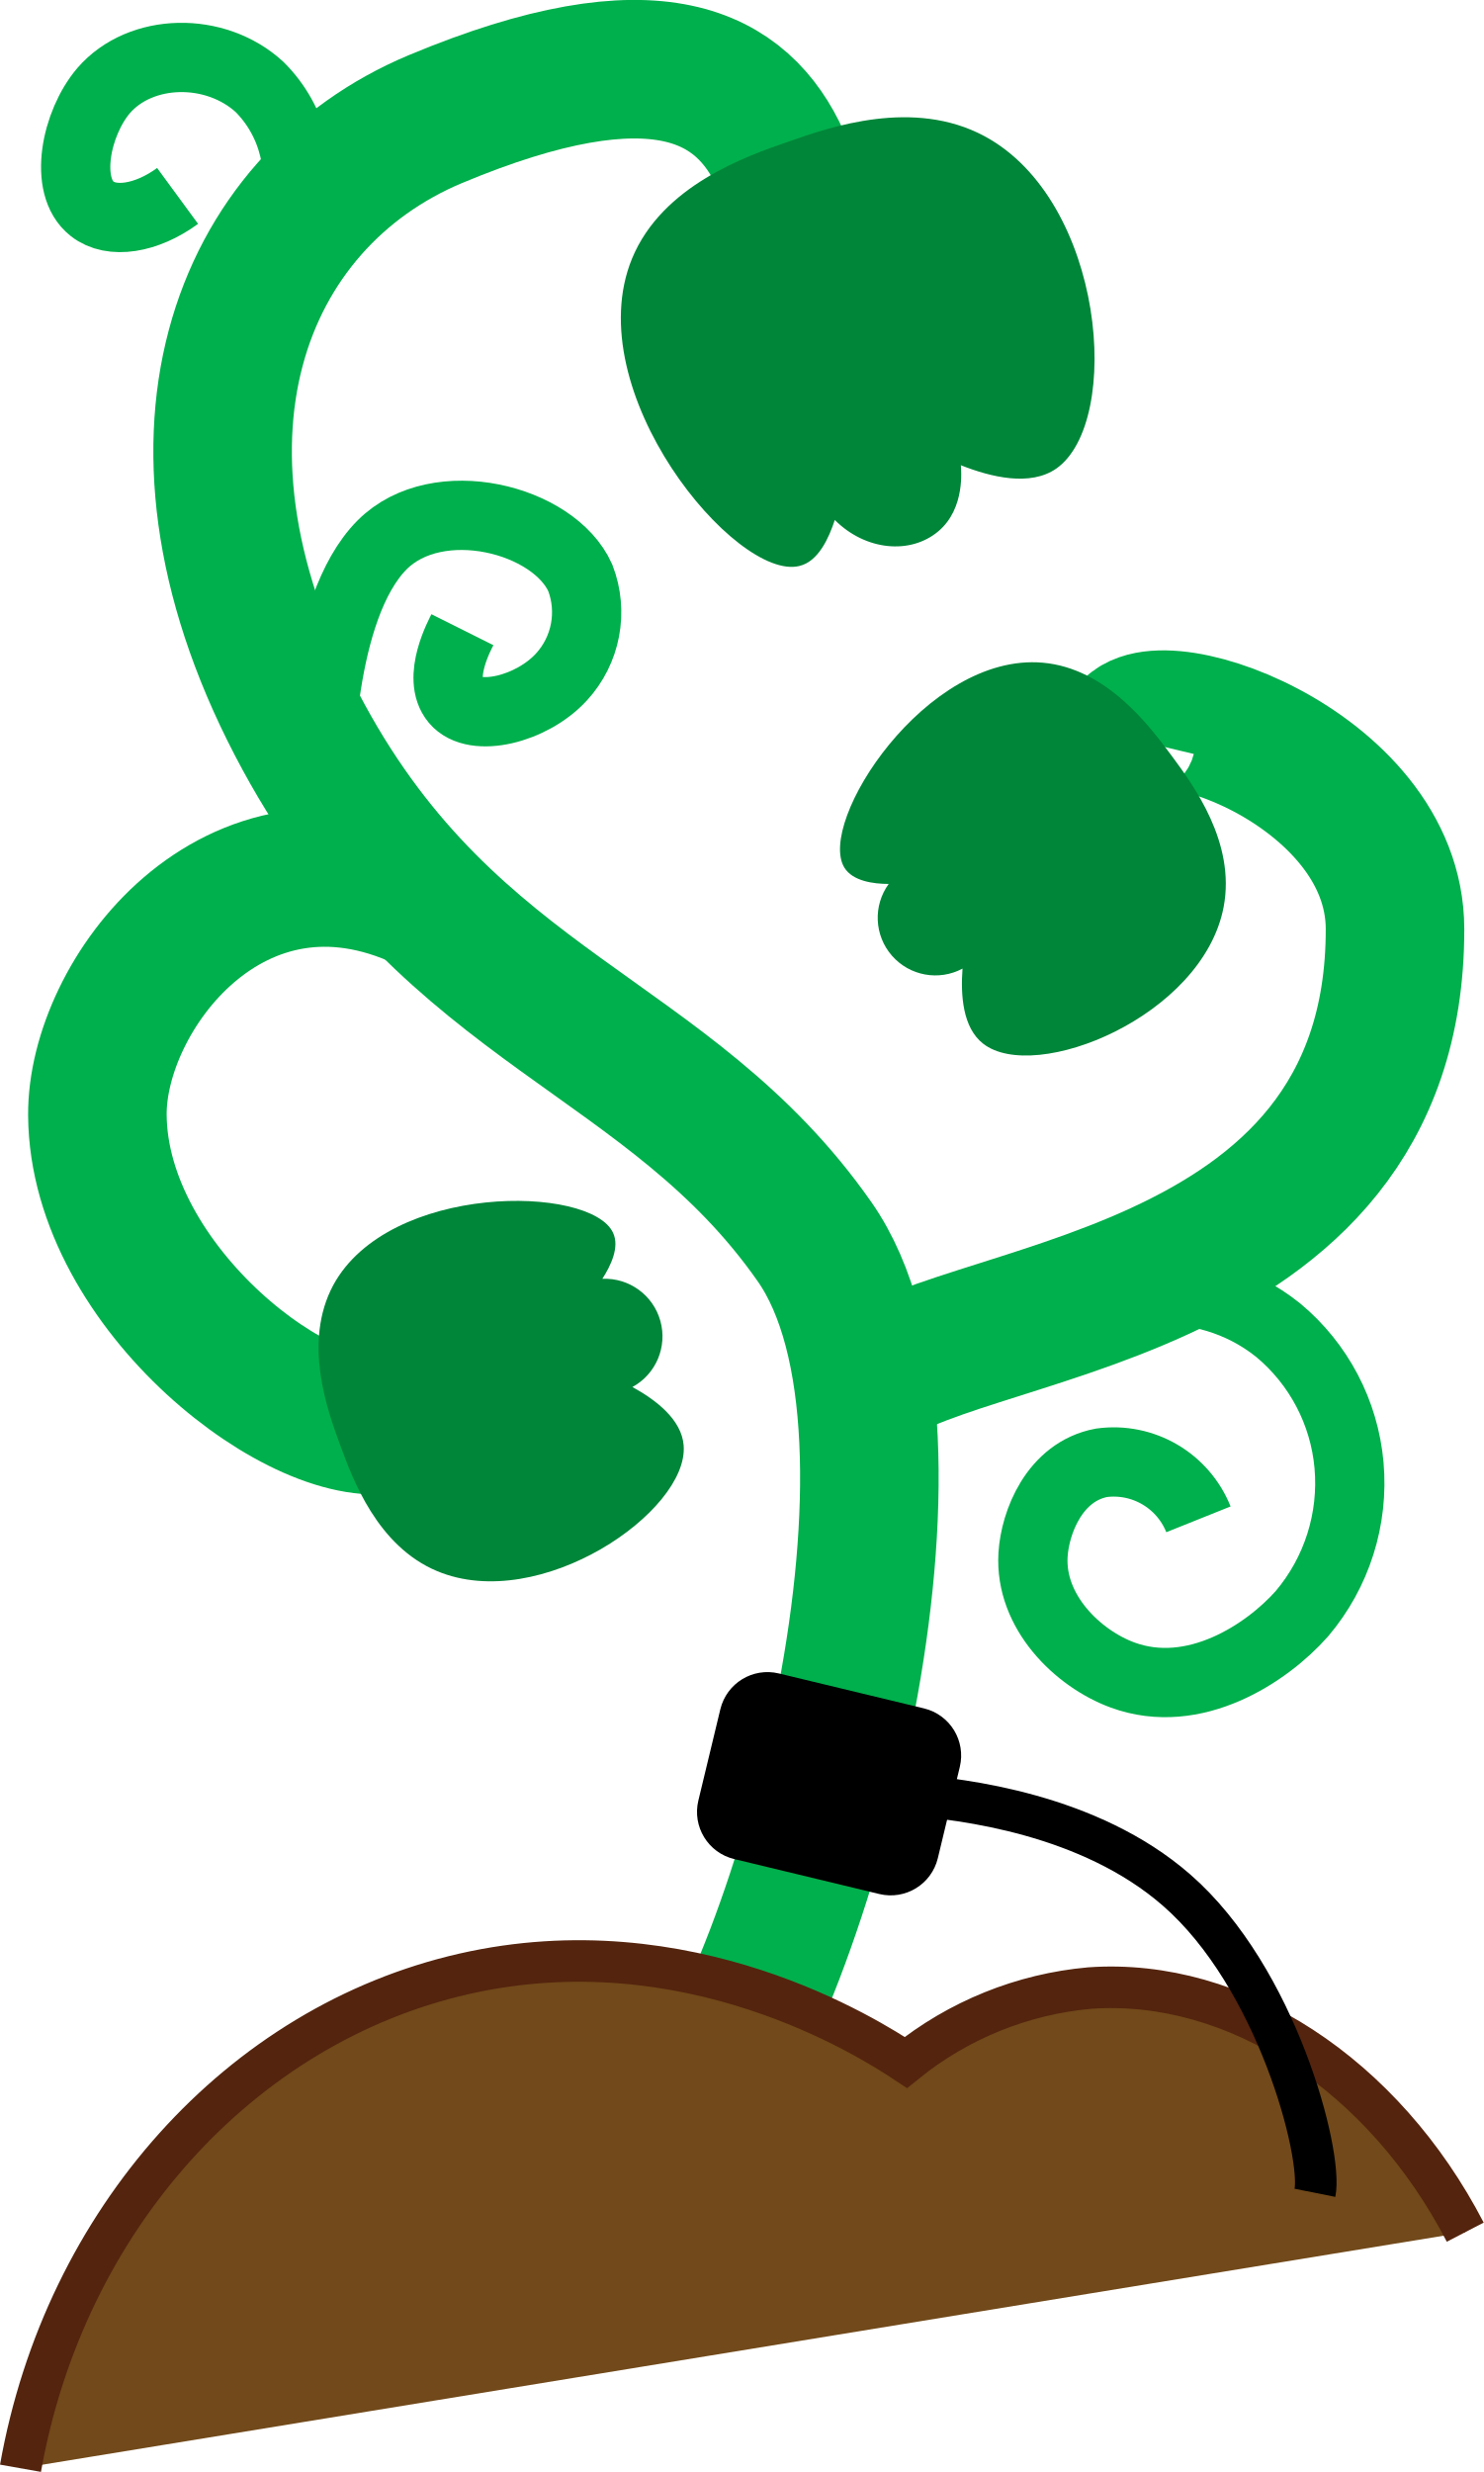
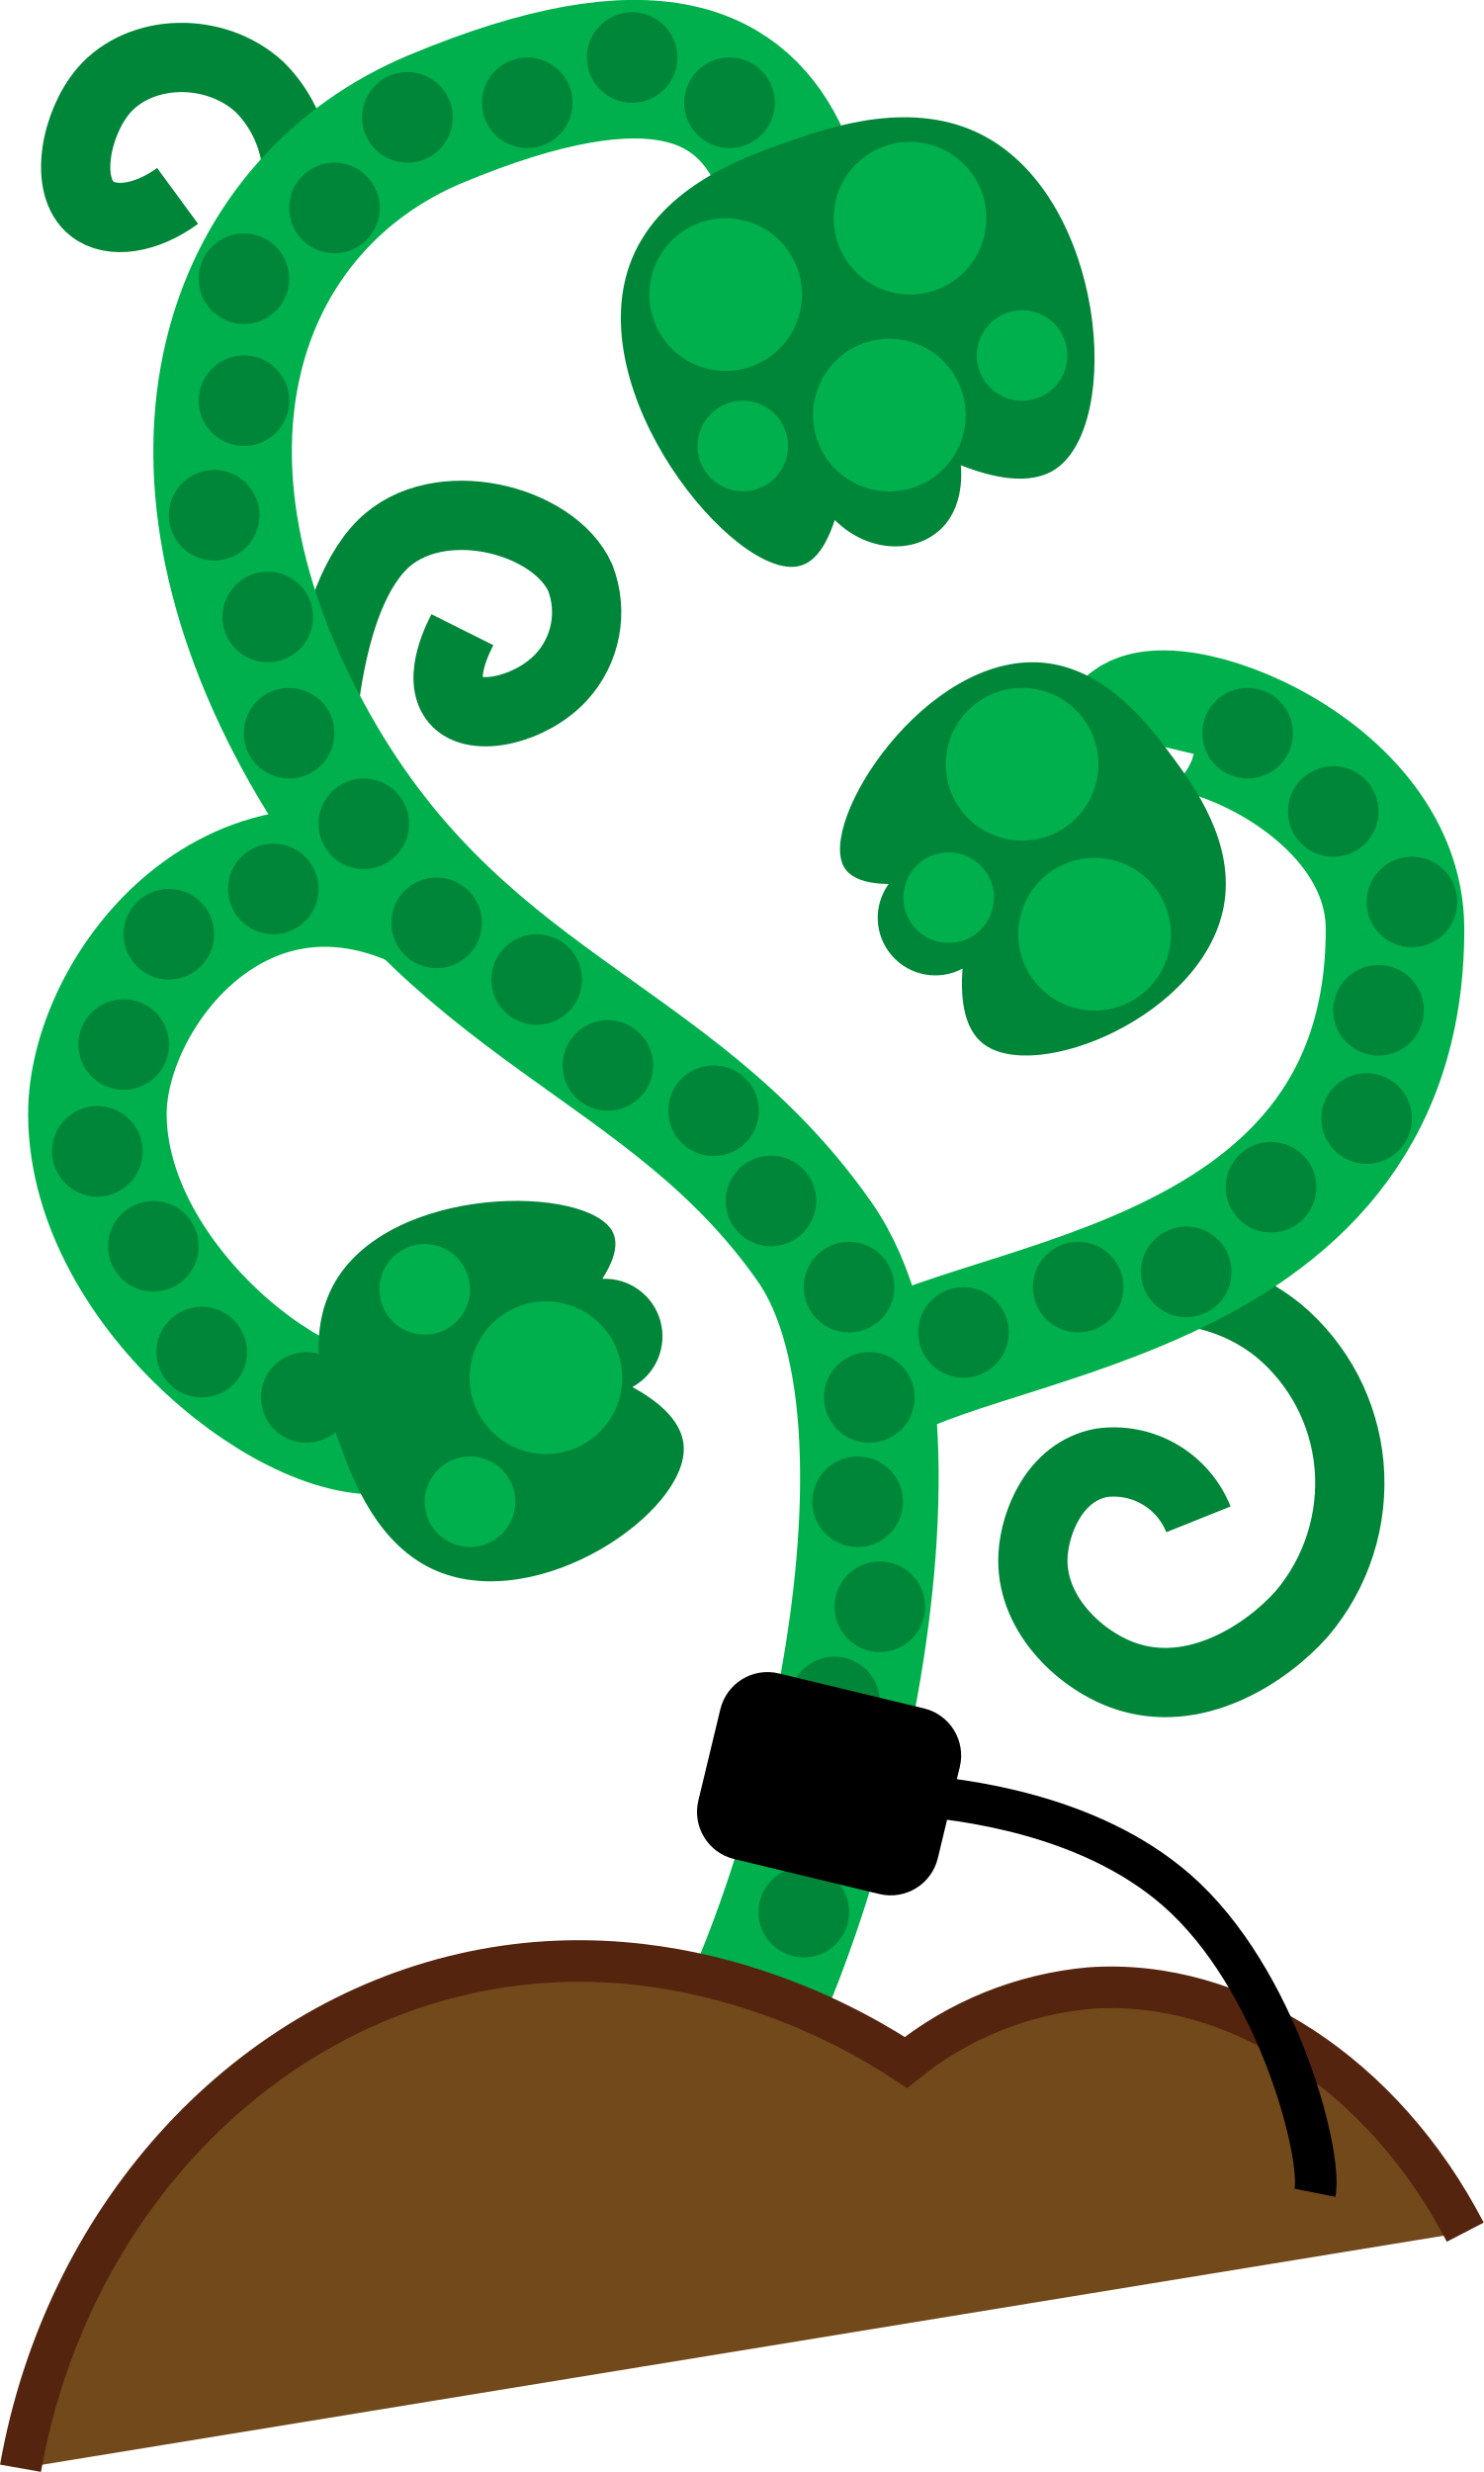
<svg xmlns="http://www.w3.org/2000/svg" viewBox="0 0 107.1 178.42">
  <defs>
-     <style>.cls-1,.cls-2,.cls-6{fill:none;}.cls-1,.cls-2{stroke:#00b04c;}.cls-1,.cls-2,.cls-3,.cls-5,.cls-6{stroke-miterlimit:10;}.cls-1{stroke-width:10px;}.cls-2{stroke-width:5px;}.cls-3{fill:#71491a;stroke:#54240e;}.cls-3,.cls-5,.cls-6{stroke-width:3px;}.cls-4{fill:#008639;}.cls-5,.cls-6{stroke:#000;}</style>
+     <style>.cls-1,.cls-2,.cls-7{fill:none;}.cls-1{stroke:#008639;stroke-width:5px;}.cls-1,.cls-2,.cls-4,.cls-6,.cls-7{stroke-miterlimit:10;}.cls-2{stroke:#00b04c;stroke-width:10px;}.cls-3{fill:#008639;}.cls-4{fill:#71491a;stroke:#54240e;}.cls-4,.cls-6,.cls-7{stroke-width:3px;}.cls-5{fill:#00b04c;}.cls-6,.cls-7{stroke:#000;}</style>
  </defs>
+   <g id="spirals">
+     <path class="cls-1" d="M21.52,56.94c0-.81,0-12.77,4.59-17.37,4-4,12.4-1.87,14.3,2.39a6.91,6.91,0,0,1-1.36,7.15c-2.15,2.35-6.29,3.34-7.66,1.7s.36-4.81.51-5.11" transform="translate(1.48 -0.25)" />
+     <path class="cls-1" d="M19.54,16a9.32,9.32,0,0,0-2.28-9.47C14.06,3.59,8.67,3.7,6,6.79c-2,2.35-2.92,6.89-.83,8.53,1.4,1.11,3.92.72,6.17-.93" transform="translate(1.48 -0.25)" />
+     <path class="cls-1" d="M77.47,93.94c.59-.18,7.6-2.28,13.32,2.32A14.33,14.33,0,0,1,95.9,106a14.59,14.59,0,0,1-3.4,10.72c-2.54,2.87-7.77,6.32-12.94,4.43-3.24-1.19-6.72-4.57-6.47-8.68.14-2.34,1.55-6,4.94-6.64a6.59,6.59,0,0,1,7,4.08" transform="translate(1.48 -0.25)" />
+   </g>
  <g id="stem">
-     <path class="cls-1" d="M47.66,154.26c9.26-11.49,19.39-50.51,9.65-64.4-10.5-15-26.11-16.61-36.87-36.4-11.6-21.33-4.66-38.67,9.5-44.61,16-6.69,22.2-3.11,24.94,2.94" transform="translate(1.48 -0.25)" />
-     <path class="cls-1" d="M60.43,100.66c6.36-6.28,38.81-5.7,38.79-33.35,0-11.84-18.39-18-19.39-13.8" transform="translate(1.48 -0.25)" />
-     <path class="cls-1" d="M29.19,65.31C15.38,58.82,5.49,72.12,5.55,80.73c.08,12.55,15.07,23.94,21.5,22.21" transform="translate(1.48 -0.25)" />
+     <path class="cls-2" d="M47.66,154.26c9.26-11.49,19.39-50.51,9.65-64.4-10.5-15-26.11-16.61-36.87-36.4-11.6-21.33-4.66-38.67,9.5-44.61,16-6.69,22.2-3.11,24.94,2.94" transform="translate(1.48 -0.25)" />
+     <path class="cls-2" d="M60.43,100.66c6.36-6.28,38.81-5.7,38.79-33.35,0-11.84-18.39-18-19.39-13.8" transform="translate(1.48 -0.25)" />
+     <path class="cls-2" d="M29.19,65.31C15.38,58.82,5.49,72.12,5.55,80.73c.08,12.55,15.07,23.94,21.5,22.21" transform="translate(1.48 -0.25)" />
  </g>
-   <g id="spirals">
-     <path class="cls-2" d="M21.52,56.94c0-.81,0-12.77,4.59-17.37,4-4,12.4-1.87,14.3,2.39a6.91,6.91,0,0,1-1.36,7.15c-2.15,2.35-6.29,3.34-7.66,1.7s.36-4.81.51-5.11" transform="translate(1.48 -0.25)" />
-     <path class="cls-2" d="M19.54,16a9.32,9.32,0,0,0-2.28-9.47C14.06,3.59,8.67,3.7,6,6.79c-2,2.35-2.92,6.89-.83,8.53,1.4,1.11,3.92.72,6.17-.93" transform="translate(1.48 -0.25)" />
-     <path class="cls-2" d="M77.47,93.94c.59-.18,7.6-2.28,13.32,2.32A14.33,14.33,0,0,1,95.9,106a14.59,14.59,0,0,1-3.4,10.72c-2.54,2.87-7.77,6.32-12.94,4.43-3.24-1.19-6.72-4.57-6.47-8.68.14-2.34,1.55-6,4.94-6.64a6.59,6.59,0,0,1,7,4.08" transform="translate(1.48 -0.25)" />
+   <g id="stem_dots" data-name="stem dots">
+     <circle class="cls-3" cx="52.66" cy="7.42" r="3.27" />
+     <circle class="cls-3" cx="45.63" cy="4.15" r="3.27" />
+     <circle class="cls-3" cx="38.06" cy="7.42" r="3.27" />
+     <circle class="cls-3" cx="29.41" cy="8.47" r="3.27" />
+     <circle class="cls-3" cx="24.14" cy="15.01" r="3.27" />
+     <circle class="cls-3" cx="17.61" cy="20.12" r="3.27" />
+     <circle class="cls-3" cx="17.61" cy="28.92" r="3.27" />
+     <circle class="cls-3" cx="15.46" cy="37.19" r="3.27" />
+     <circle class="cls-3" cx="19.33" cy="44.53" r="3.27" />
+     <circle class="cls-3" cx="20.87" cy="52.92" r="3.27" />
+     <circle class="cls-3" cx="26.26" cy="59.46" r="3.27" />
+     <circle class="cls-3" cx="19.73" cy="64.16" r="3.27" />
+     <circle class="cls-3" cx="12.19" cy="67.43" r="3.27" />
+     <circle class="cls-3" cx="8.93" cy="75.39" r="3.27" />
+     <circle class="cls-3" cx="7.03" cy="83.1" r="3.27" />
+     <circle class="cls-3" cx="11.07" cy="89.95" r="3.27" />
+     <circle class="cls-3" cx="14.56" cy="97.59" r="3.27" />
+     <circle class="cls-3" cx="22.11" cy="100.86" r="3.27" />
+     <circle class="cls-3" cx="31.52" cy="66.61" r="3.27" />
+     <circle class="cls-3" cx="38.74" cy="70.7" r="3.27" />
+     <circle class="cls-3" cx="43.88" cy="76.9" r="3.27" />
+     <circle class="cls-3" cx="51.51" cy="80.17" r="3.27" />
+     <circle class="cls-3" cx="55.65" cy="86.68" r="3.27" />
+     <circle class="cls-3" cx="61.29" cy="92.9" r="3.27" />
+     <circle class="cls-3" cx="62.75" cy="100.86" r="3.27" />
+     <circle class="cls-3" cx="69.55" cy="96.17" r="3.27" />
+     <circle class="cls-3" cx="61.91" cy="108.39" r="3.27" />
+     <circle class="cls-3" cx="63.51" cy="115.97" r="3.27" />
+     <circle class="cls-3" cx="60.24" cy="122.84" r="3.27" />
+     <circle class="cls-3" cx="58.02" cy="138.01" r="3.27" />
+     <circle class="cls-3" cx="77.83" cy="92.9" r="3.27" />
+     <circle class="cls-3" cx="85.63" cy="91.8" r="3.27" />
+     <circle class="cls-3" cx="91.75" cy="85.69" r="3.27" />
+     <circle class="cls-3" cx="98.65" cy="80.73" r="3.27" />
+     <circle class="cls-3" cx="99.51" cy="72.92" r="3.27" />
+     <circle class="cls-3" cx="101.92" cy="65.1" r="3.27" />
+     <circle class="cls-3" cx="96.24" cy="58.57" r="3.27" />
+     <circle class="cls-3" cx="90.06" cy="52.92" r="3.27" />
  </g>
  <g id="dirt">
-     <path class="cls-3" d="M0,178.4c3.18-17.92,15.86-32,32-35.68s29.19,4.59,31.91,6.39a24.63,24.63,0,0,1,13.28-5.37C87.76,143,98.4,150,104.29,161.36" transform="translate(1.48 -0.25)" />
+     <path class="cls-4" d="M0,178.4c3.18-17.92,15.86-32,32-35.68s29.19,4.59,31.91,6.39a24.63,24.63,0,0,1,13.28-5.37C87.76,143,98.4,150,104.29,161.36" transform="translate(1.48 -0.25)" />
  </g>
  <g id="newest_buds" data-name="newest buds">
-     <path class="cls-4" d="M55.47,10.46c3-1.06,9-3.12,14.1-.39,8.71,4.66,10,20.63,5.2,24-1.89,1.31-4.71.62-6.89-.24,0,.2.37,3.1-1.64,4.78S61,40,58.78,37.78c-.42,1.28-1.18,3-2.56,3.32-4.56,1.13-16-12.59-12.08-22.18C46.32,13.63,52.39,11.52,55.47,10.46Z" transform="translate(1.48 -0.25)" />
-     <path class="cls-4" d="M83.12,54.83c1.55,2.1,4.61,6.24,3.73,10.88-1.51,7.91-13.61,12.79-17.36,9.87C68,74.42,67.86,72.06,68,70.16a4.16,4.16,0,0,1-5.33-6.11c-1.1,0-2.6-.2-3.2-1.18-2-3.28,5.89-15.52,14.31-14.79C78.42,48.48,81.54,52.7,83.12,54.83Z" transform="translate(1.48 -0.25)" />
-     <path class="cls-4" d="M23.08,104.56c.9,2.45,2.67,7.28,7,9.09,7.43,3.1,18.17-4.33,17.79-9.07-.14-1.87-2-3.29-3.7-4.22A4.16,4.16,0,0,0,42,92.55c.59-.92,1.27-2.28.77-3.33C41.16,85.76,26.6,85.61,22.58,93,20.36,97.14,22.16,102.06,23.08,104.56Z" transform="translate(1.48 -0.25)" />
+     <path class="cls-3" d="M55.47,10.46c3-1.06,9-3.12,14.1-.39,8.71,4.66,10,20.63,5.2,24-1.89,1.31-4.71.62-6.89-.24,0,.2.37,3.1-1.64,4.78S61,40,58.78,37.78c-.42,1.28-1.18,3-2.56,3.32-4.56,1.13-16-12.59-12.08-22.18C46.32,13.63,52.39,11.52,55.47,10.46Z" transform="translate(1.48 -0.25)" />
+     <path class="cls-3" d="M83.12,54.83c1.55,2.1,4.61,6.24,3.73,10.88-1.51,7.91-13.61,12.79-17.36,9.87C68,74.42,67.86,72.06,68,70.16a4.16,4.16,0,0,1-5.33-6.11c-1.1,0-2.6-.2-3.2-1.18-2-3.28,5.89-15.52,14.31-14.79C78.42,48.48,81.54,52.7,83.12,54.83Z" transform="translate(1.48 -0.25)" />
+     <path class="cls-3" d="M23.08,104.56c.9,2.45,2.67,7.28,7,9.09,7.43,3.1,18.17-4.33,17.79-9.07-.14-1.87-2-3.29-3.7-4.22A4.16,4.16,0,0,0,42,92.55c.59-.92,1.27-2.28.77-3.33C41.16,85.76,26.6,85.61,22.58,93,20.36,97.14,22.16,102.06,23.08,104.56Z" transform="translate(1.48 -0.25)" />
+   </g>
+   <g id="bud_dots" data-name="bud dots">
+     <circle class="cls-5" cx="79.01" cy="67.43" r="5.51" />
+     <circle class="cls-5" cx="73.78" cy="55.16" r="5.51" />
+     <circle class="cls-5" cx="52.38" cy="21.26" r="5.51" />
+     <circle class="cls-5" cx="65.69" cy="15.75" r="5.51" />
+     <circle class="cls-5" cx="64.2" cy="29.96" r="5.51" />
+     <circle class="cls-5" cx="39.41" cy="99.44" r="5.51" />
+     <circle class="cls-5" cx="73.78" cy="25.66" r="3.27" />
+     <circle class="cls-5" cx="53.62" cy="32.19" r="3.27" />
+     <circle class="cls-5" cx="68.48" cy="64.79" r="3.27" />
+     <circle class="cls-5" cx="30.66" cy="93.06" r="3.27" />
+     <circle class="cls-5" cx="33.93" cy="108.39" r="3.27" />
  </g>
  <g id="TEMP">
-     <rect class="cls-5" x="50.99" y="123.6" width="14.78" height="10.78" rx="2" transform="translate(33.29 -10.33) rotate(13.54)" />
-     <path class="cls-6" d="M93.44,158.52c.56-2.8-2.75-15.56-10-21.86-6.27-5.47-15.41-6.57-19.27-6.85" transform="translate(1.48 -0.25)" />
+     <rect class="cls-6" x="50.99" y="123.6" width="14.78" height="10.78" rx="2" transform="translate(33.29 -10.33) rotate(13.54)" />
+     <path class="cls-7" d="M93.44,158.52c.56-2.8-2.75-15.56-10-21.86-6.27-5.47-15.41-6.57-19.27-6.85" transform="translate(1.48 -0.25)" />
  </g>
</svg>
